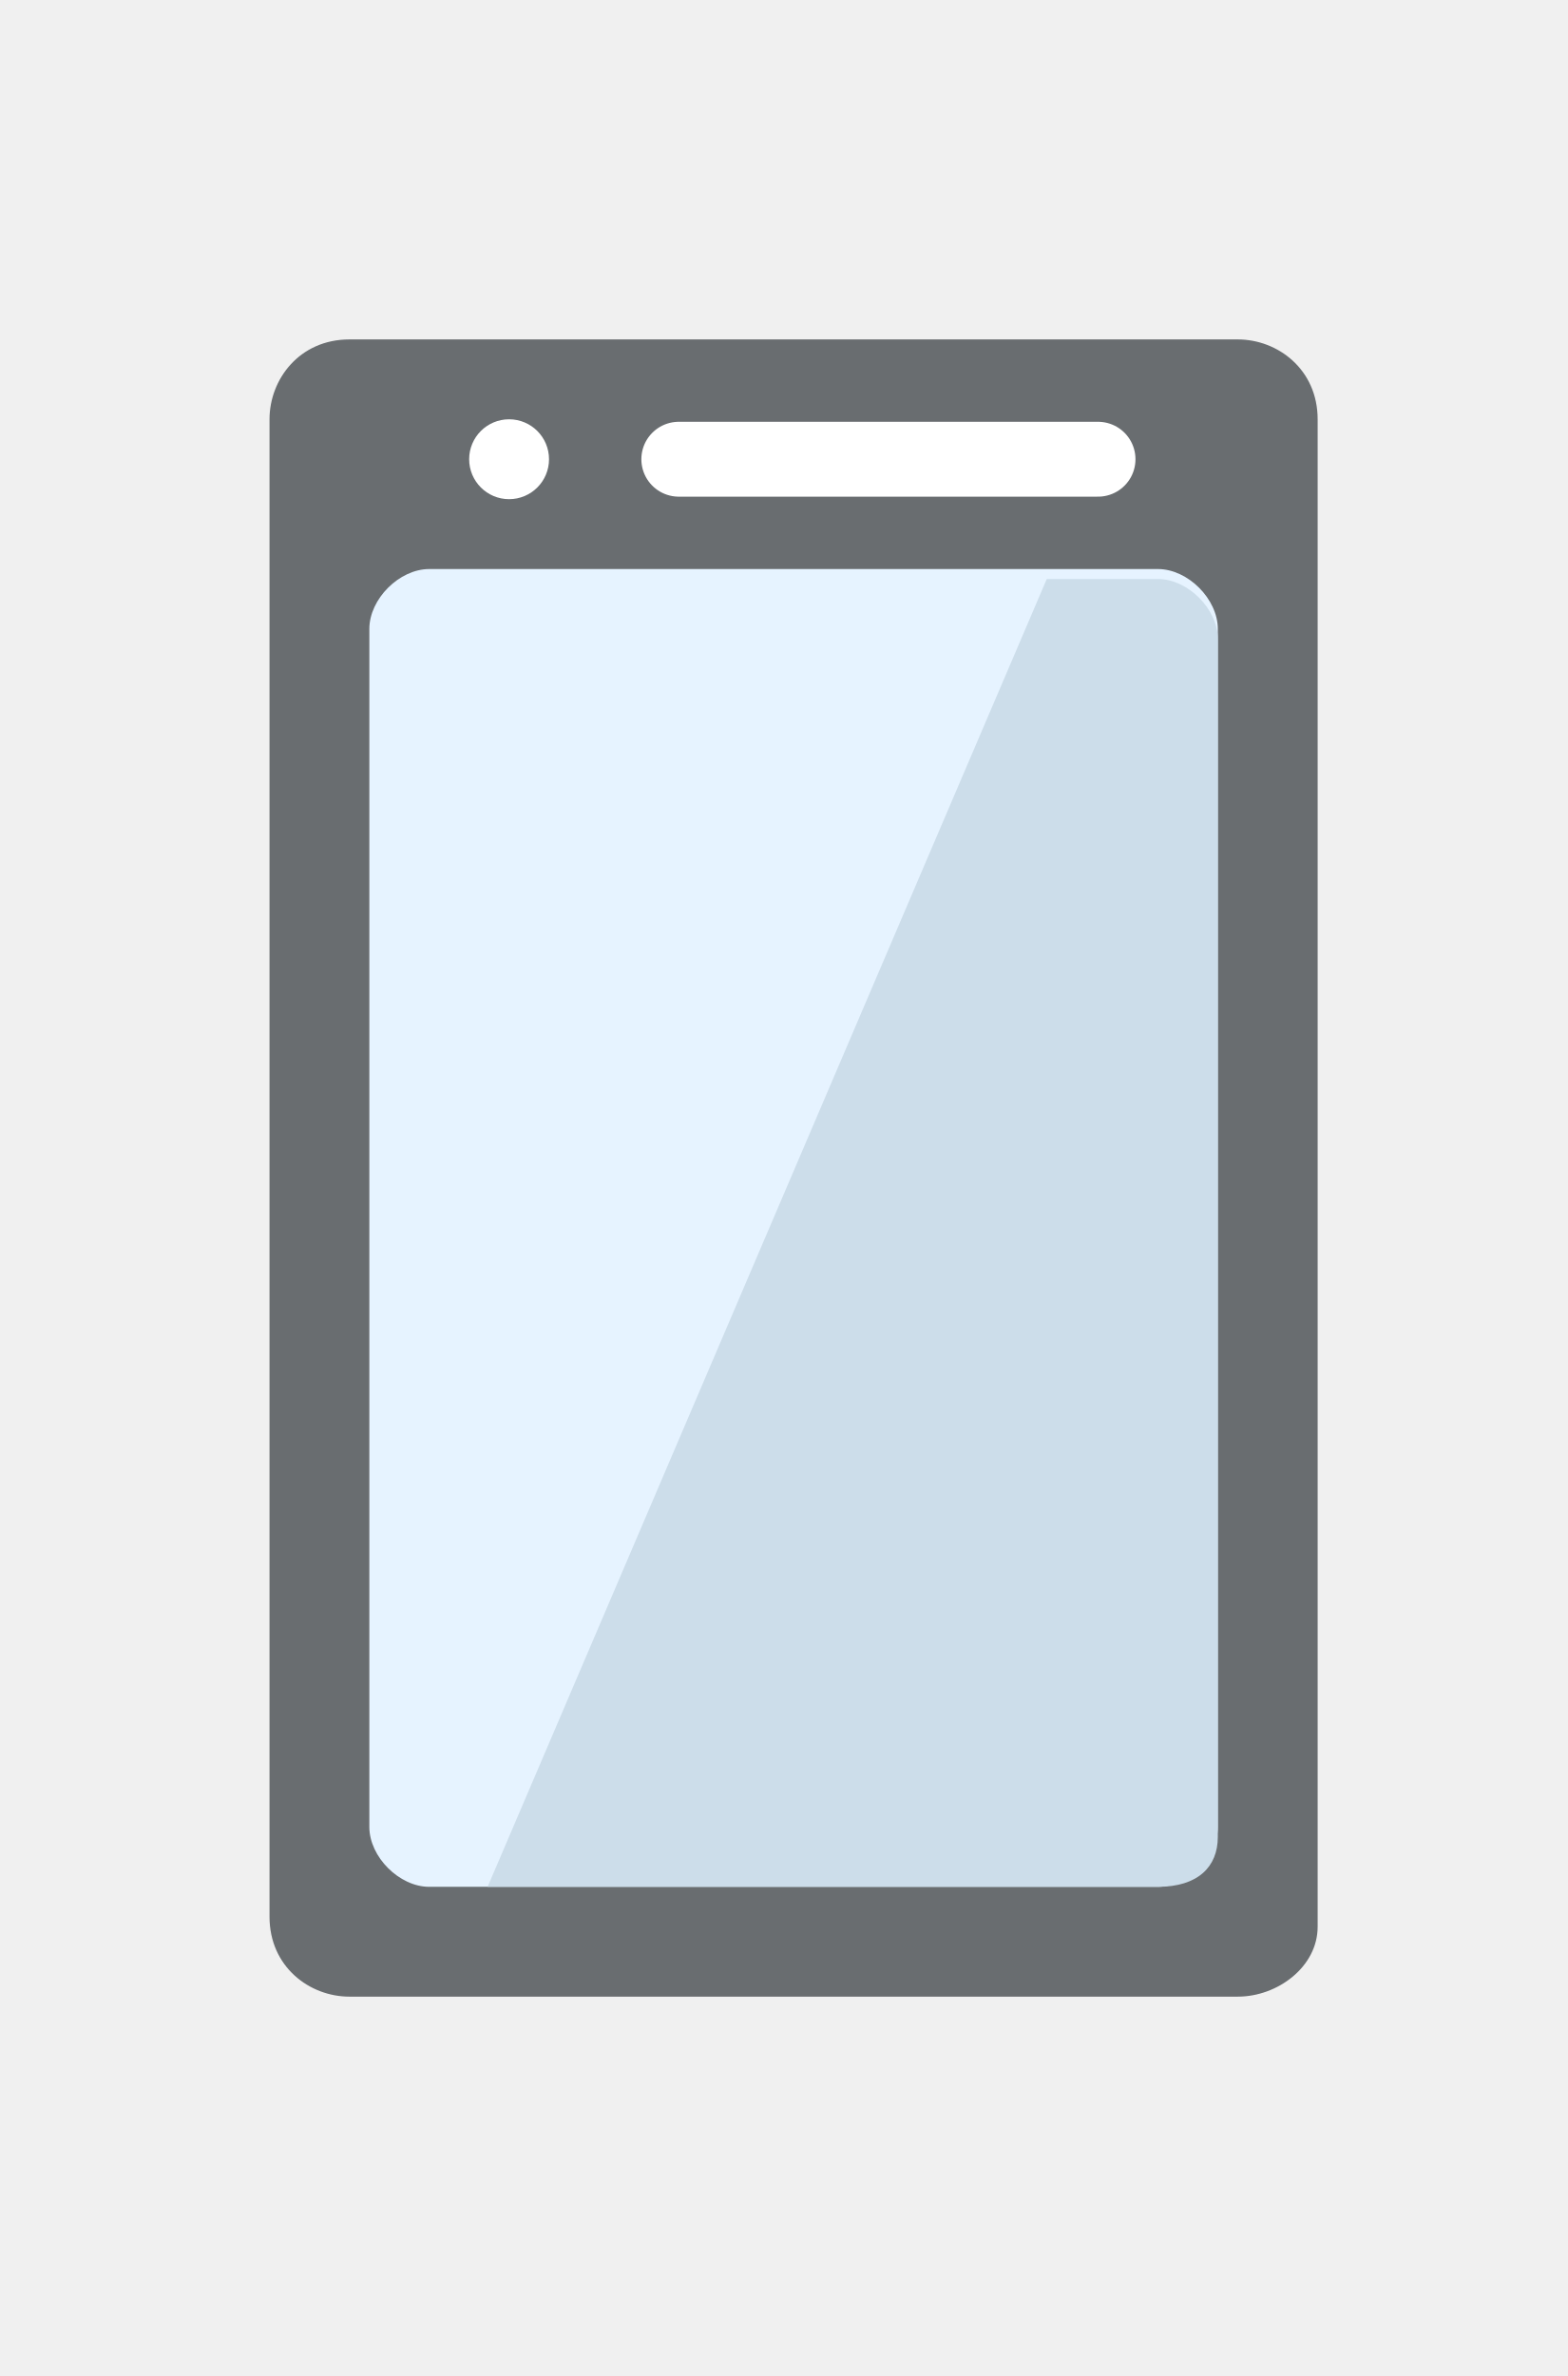
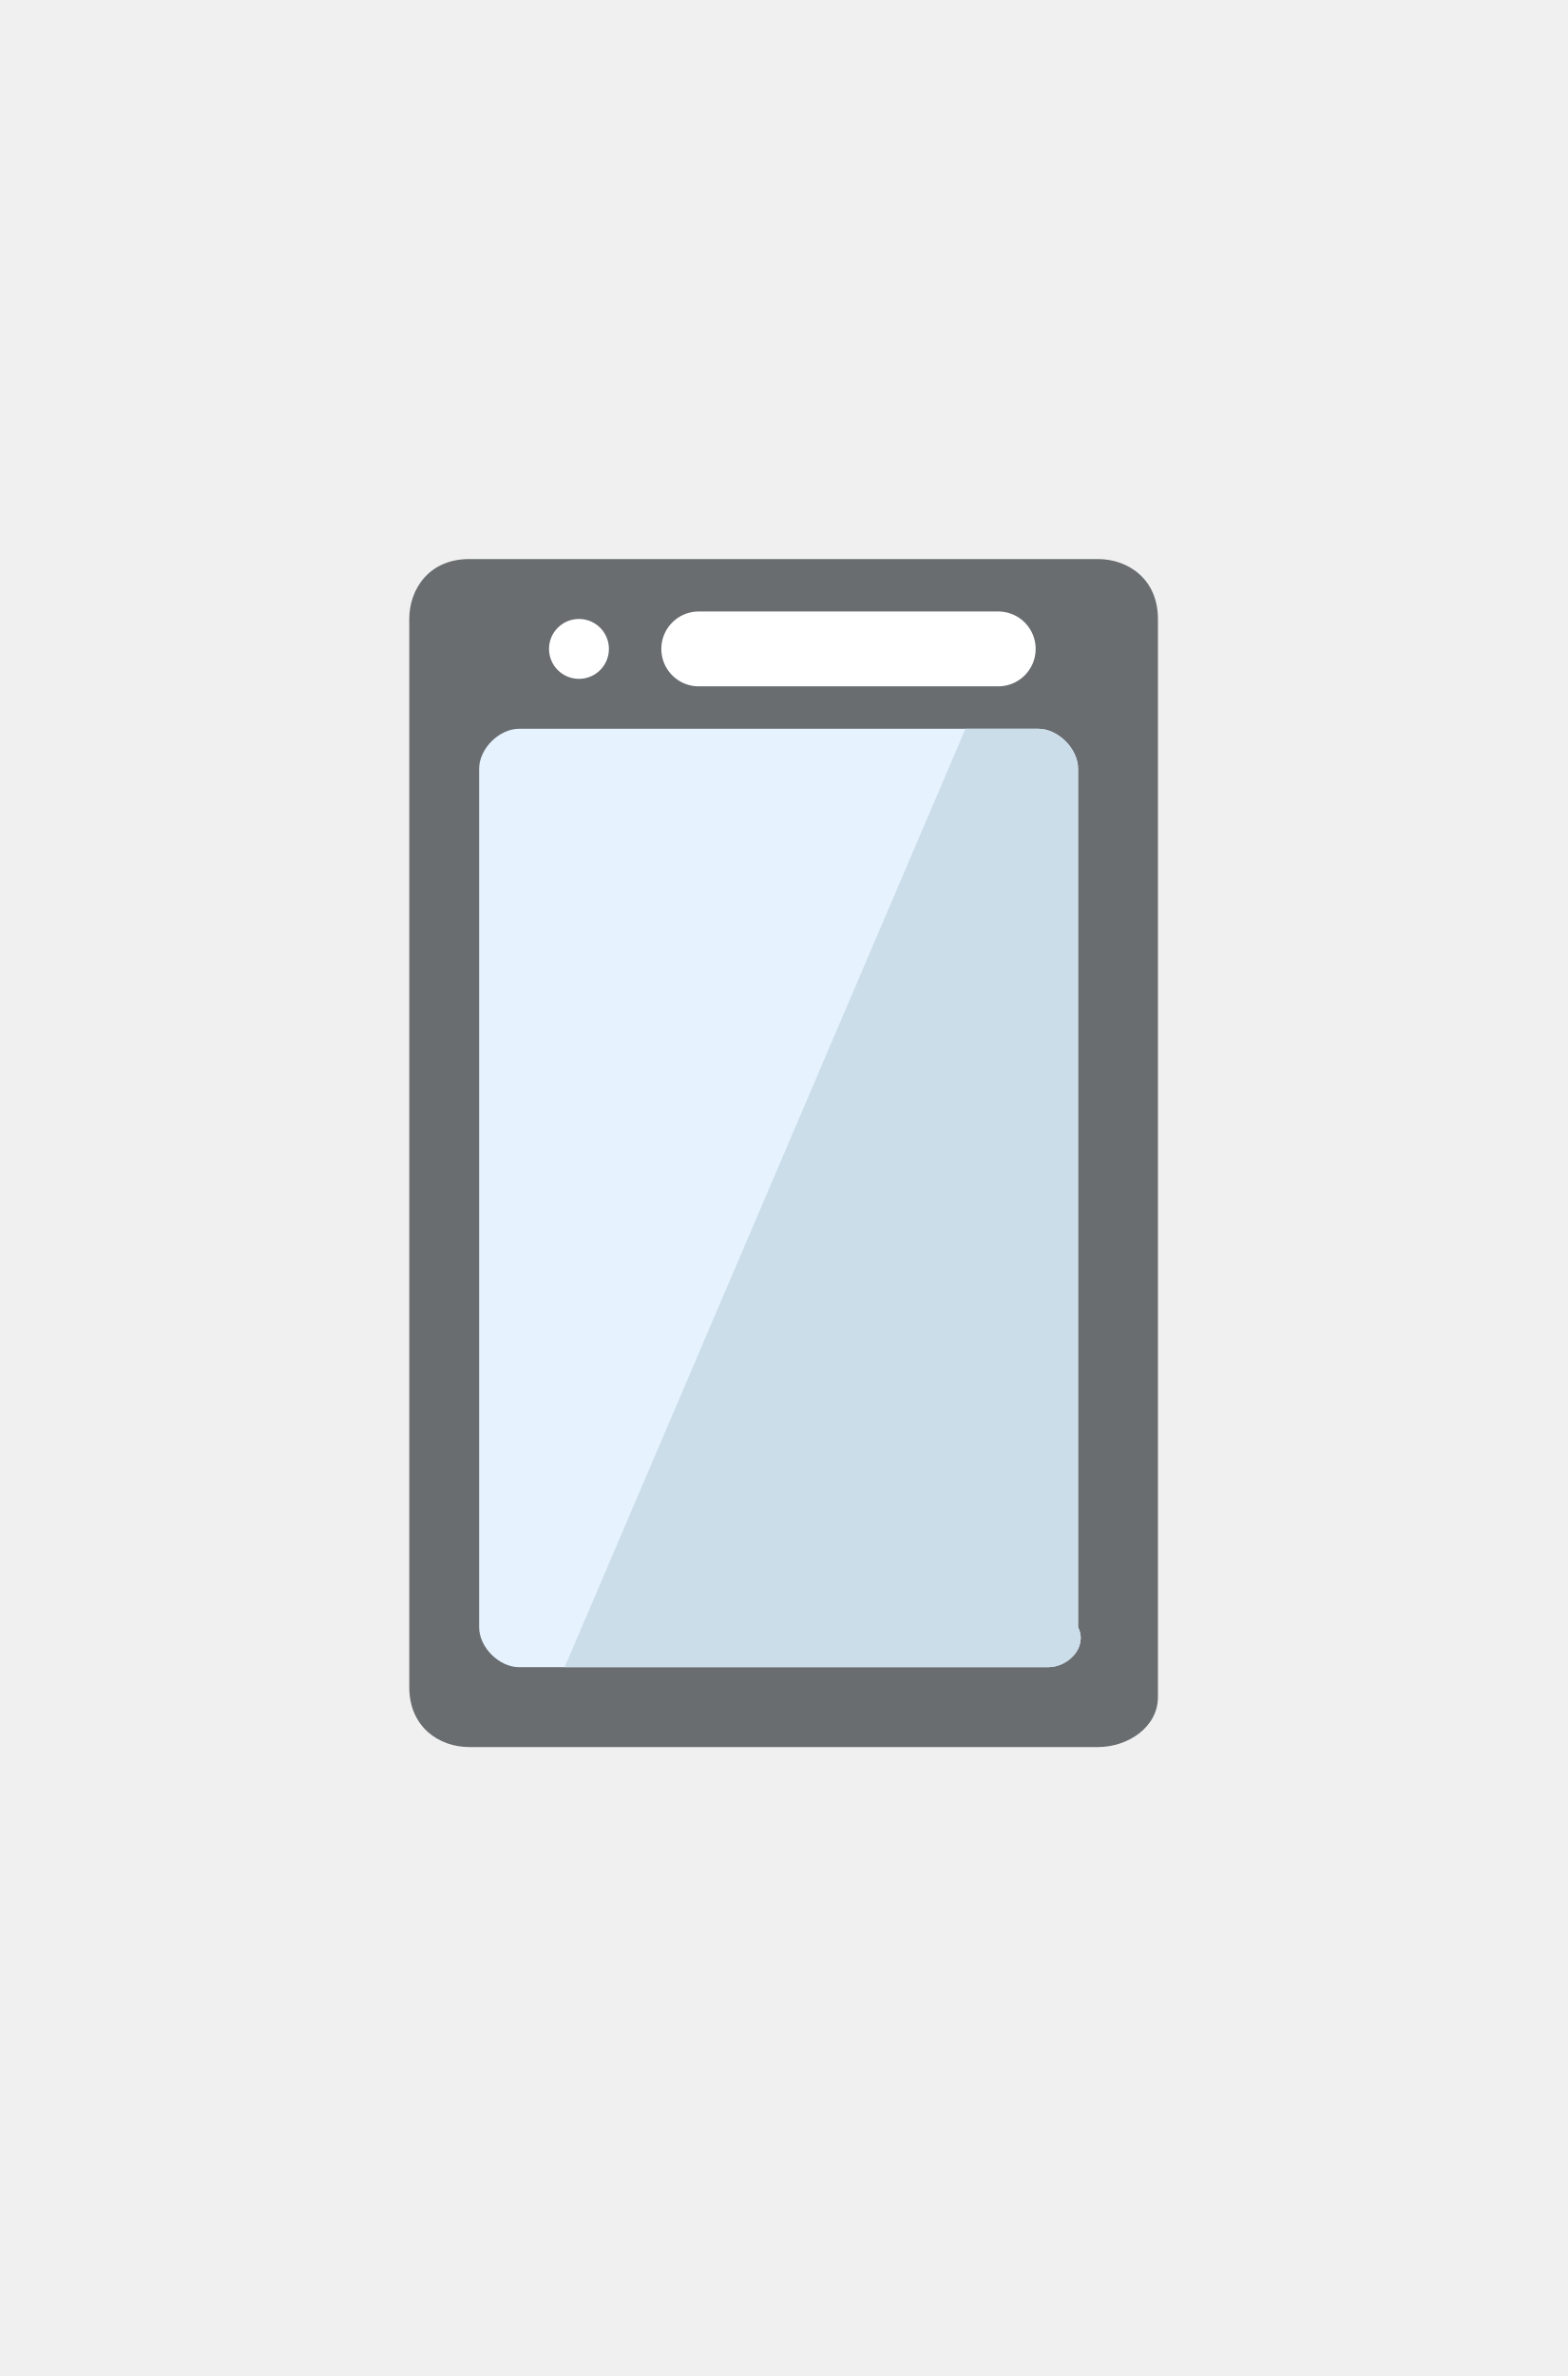
<svg xmlns="http://www.w3.org/2000/svg" xmlns:xlink="http://www.w3.org/1999/xlink" version="1.1" id="圖層_1" x="0px" y="0px" viewBox="0 0 15.7 23.8" style="enable-background:new 0 0 15.7 23.8;" xml:space="preserve">
  <style type="text/css">
	.st0{fill:#696D70;}
	.st1{fill:#E6F3FF;}
	.st2{fill:#FFFFFF;}
	.st3{fill:none;stroke:#FFFFFF;stroke-width:0.75;stroke-linecap:round;stroke-linejoin:round;stroke-miterlimit:10;}
- 	.st4{clip-path:url(#SVGID_00000071545994810892281450000003116907206382951331_);fill:#CCDDEA;}
+ 	.st4{clip-path:url(#SVGID_00000155146520851380105310000012213310125864617124_);fill:#CCDDEA;}
</style>
-   <path class="st0" d="M12.4,20H3.5c-0.4,0-0.8-0.3-0.8-0.8V4.2c0-0.4,0.3-0.8,0.8-0.8h8.9c0.4,0,0.8,0.3,0.8,0.8v15.1  C13.2,19.7,12.8,20,12.4,20z" />
-   <path class="st1" d="M11.6,18.9H4.3c-0.3,0-0.6-0.3-0.6-0.6v-12C3.7,6,4,5.7,4.3,5.7h7.3c0.3,0,0.6,0.3,0.6,0.6v12  C12.2,18.6,11.9,18.9,11.6,18.9z" />
-   <circle class="st2" cx="5.1" cy="4.6" r="0.4" />
-   <line class="st3" x1="6.8" y1="4.6" x2="11" y2="4.6" />
+   <path class="st0" d="M11,17.5H4.7c-0.3,0-0.6-0.2-0.6-0.6V6.2c0-0.3,0.2-0.6,0.6-0.6H11c0.3,0,0.6,0.2,0.6,0.6V17  C11.6,17.3,11.3,17.5,11,17.5z" />
+   <path class="st1" d="M10.5,16.7H5.2c-0.2,0-0.4-0.2-0.4-0.4V7.7c0-0.2,0.2-0.4,0.4-0.4h5.2c0.2,0,0.4,0.2,0.4,0.4v8.6  C10.9,16.5,10.7,16.7,10.5,16.7z" />
+   <circle class="st2" cx="5.8" cy="6.5" r="0.3" />
+   <line class="st3" x1="7" y1="6.5" x2="10" y2="6.5" />
  <g>
-     <defs>
-       <polygon id="SVGID_1_" points="10.7,5.3 4.5,19.8 12.7,19.8 12.7,5.8   " />
-     </defs>
-     <clipPath id="SVGID_00000053539442188893130390000013198266067465075884_">
-       <use xlink:href="#SVGID_1_" style="overflow:visible;" />
-     </clipPath>
-     <path style="clip-path:url(#SVGID_00000053539442188893130390000013198266067465075884_);fill:#CCDDEA;" d="M11.6,18.9H4.3   c-0.3,0-0.6-0.3-0.6-0.6v-12C3.7,6,4,5.8,4.3,5.8h7.3c0.3,0,0.6,0.3,0.6,0.6v12C12.2,18.7,12,18.9,11.6,18.9z" />
+     <g>
+       <defs>
+         <polygon id="SVGID_1_" points="9.8,7 5.4,17.3 11.2,17.3 11.2,7.3    " />
+       </defs>
+       <clipPath id="SVGID_00000126310108152674499810000012141019491738652842_">
+         <use xlink:href="#SVGID_1_" style="overflow:visible;" />
+       </clipPath>
+       <path style="clip-path:url(#SVGID_00000126310108152674499810000012141019491738652842_);fill:#CCDDEA;" d="M10.5,16.7H5.2    c-0.2,0-0.4-0.2-0.4-0.4V7.7c0-0.2,0.2-0.4,0.4-0.4h5.2c0.2,0,0.4,0.2,0.4,0.4v8.6C10.9,16.5,10.7,16.7,10.5,16.7z" />
+     </g>
  </g>
</svg>
